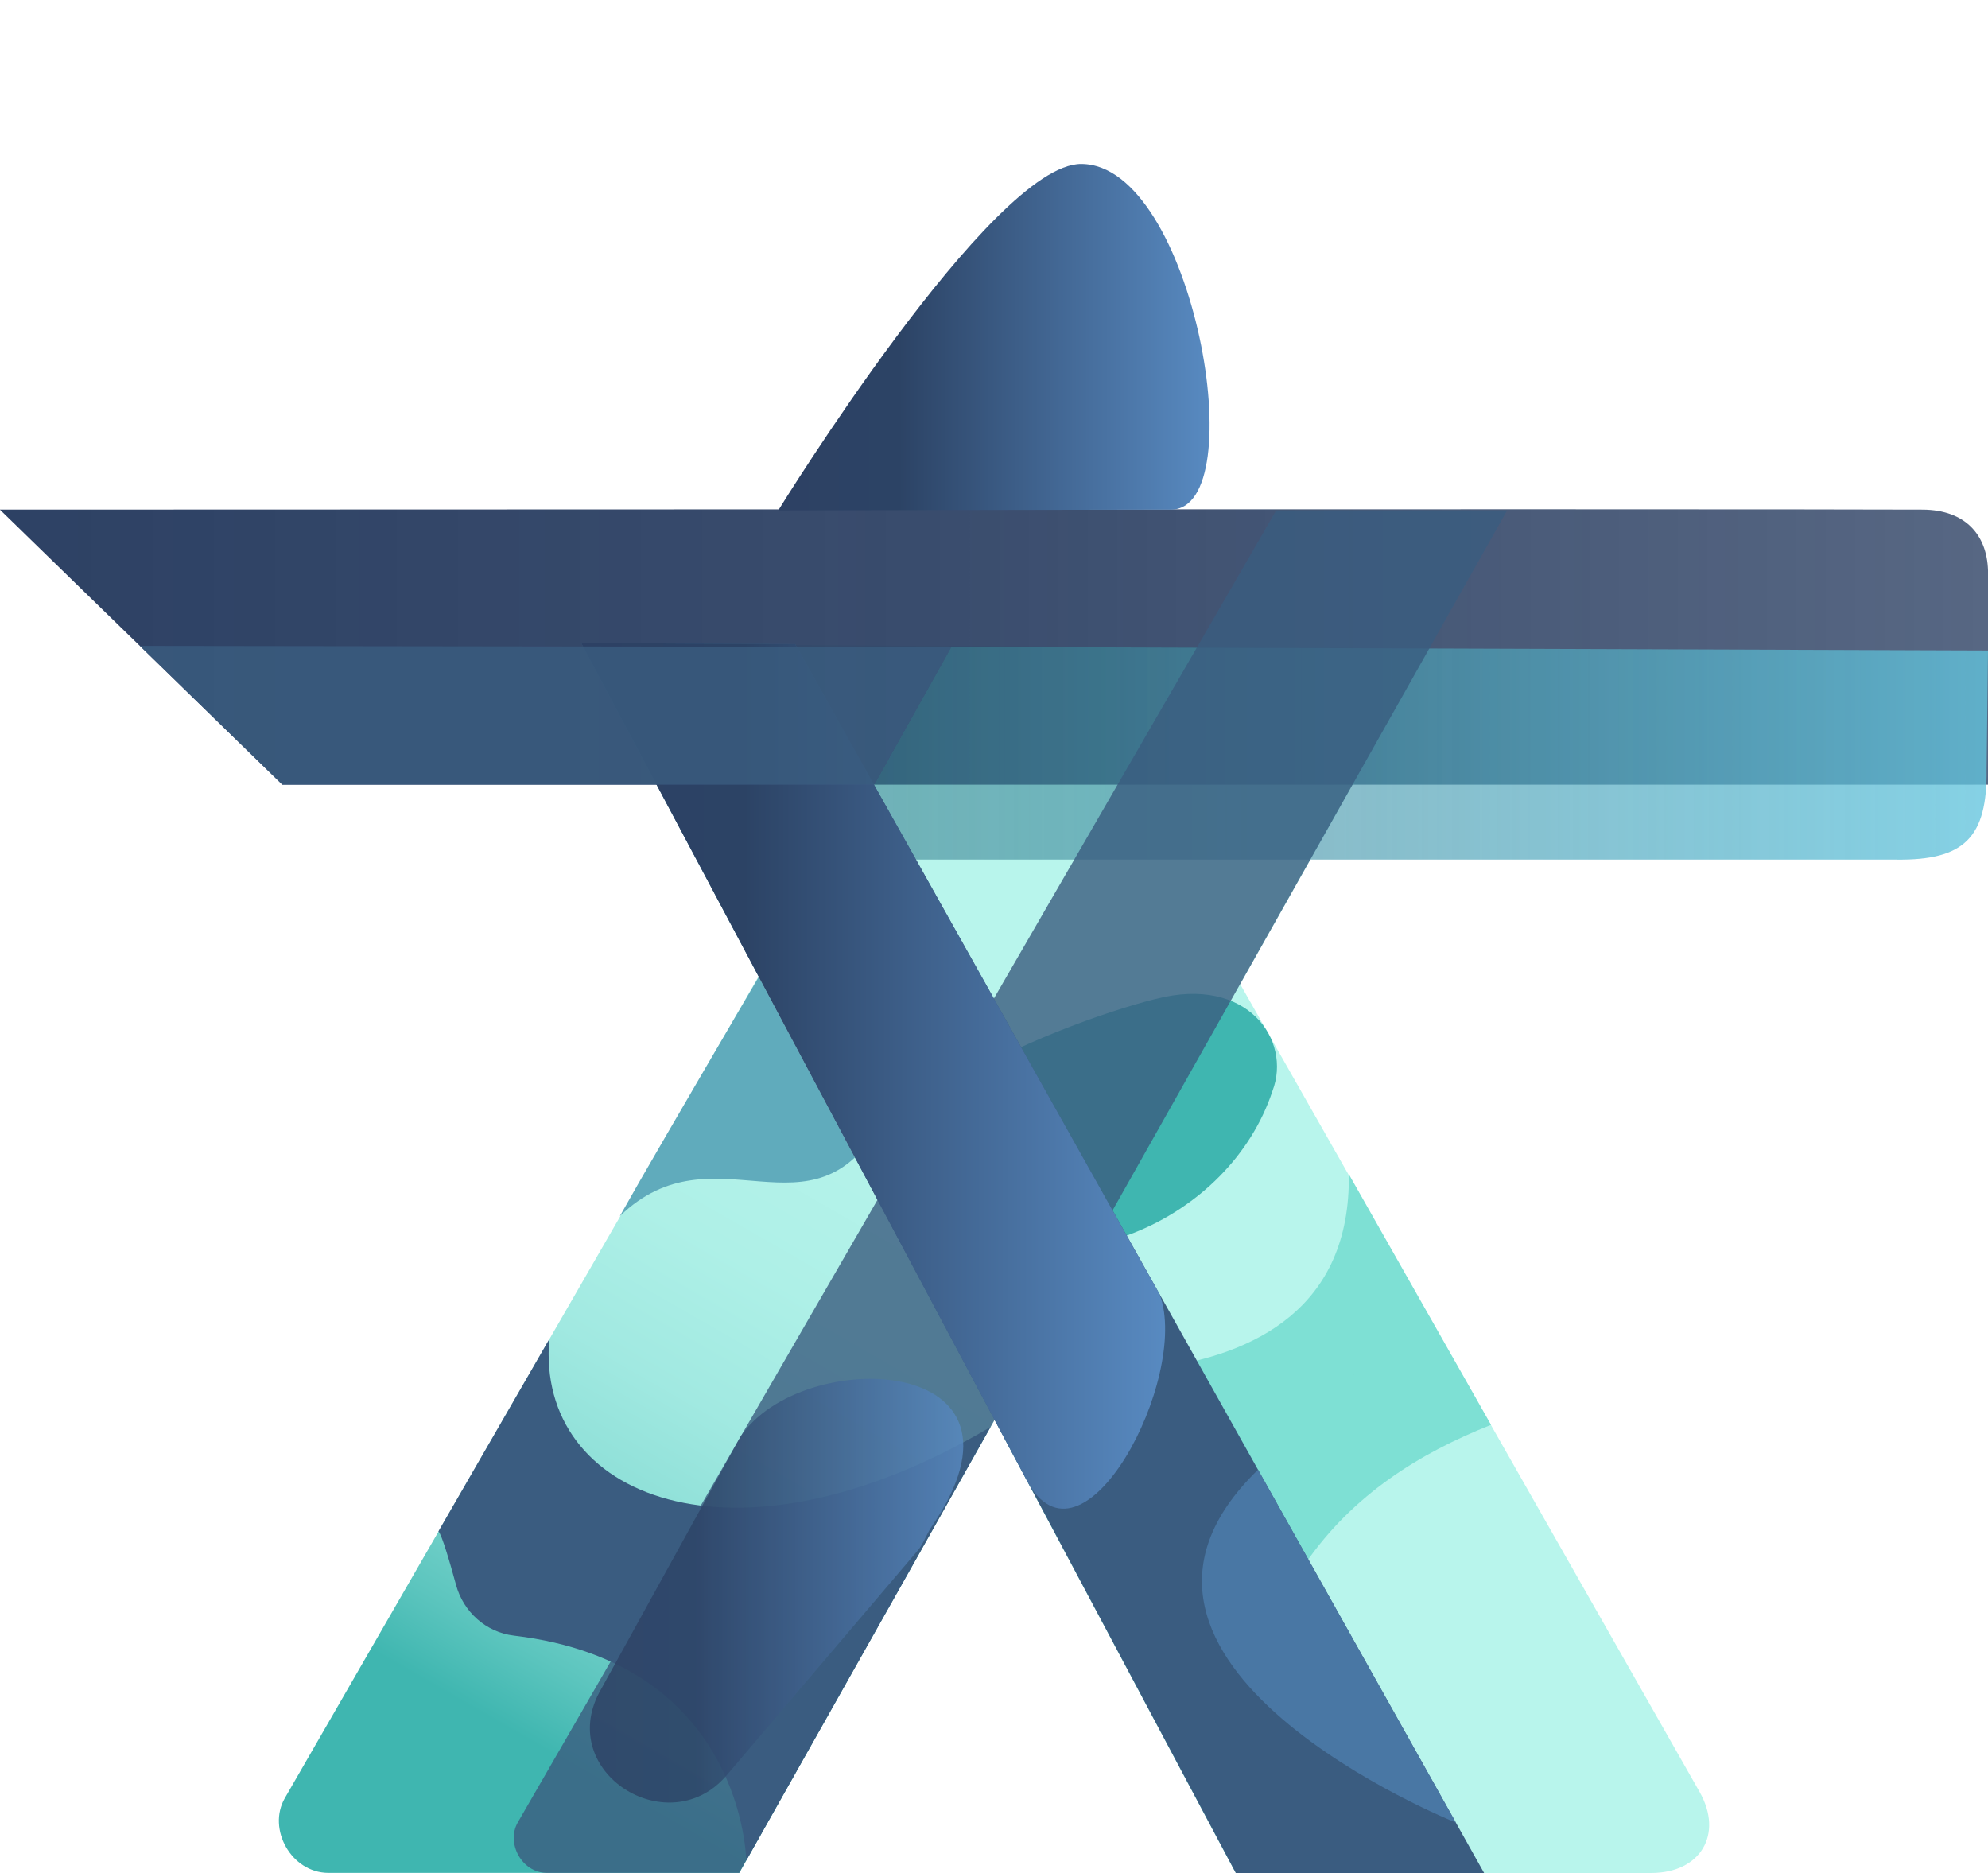
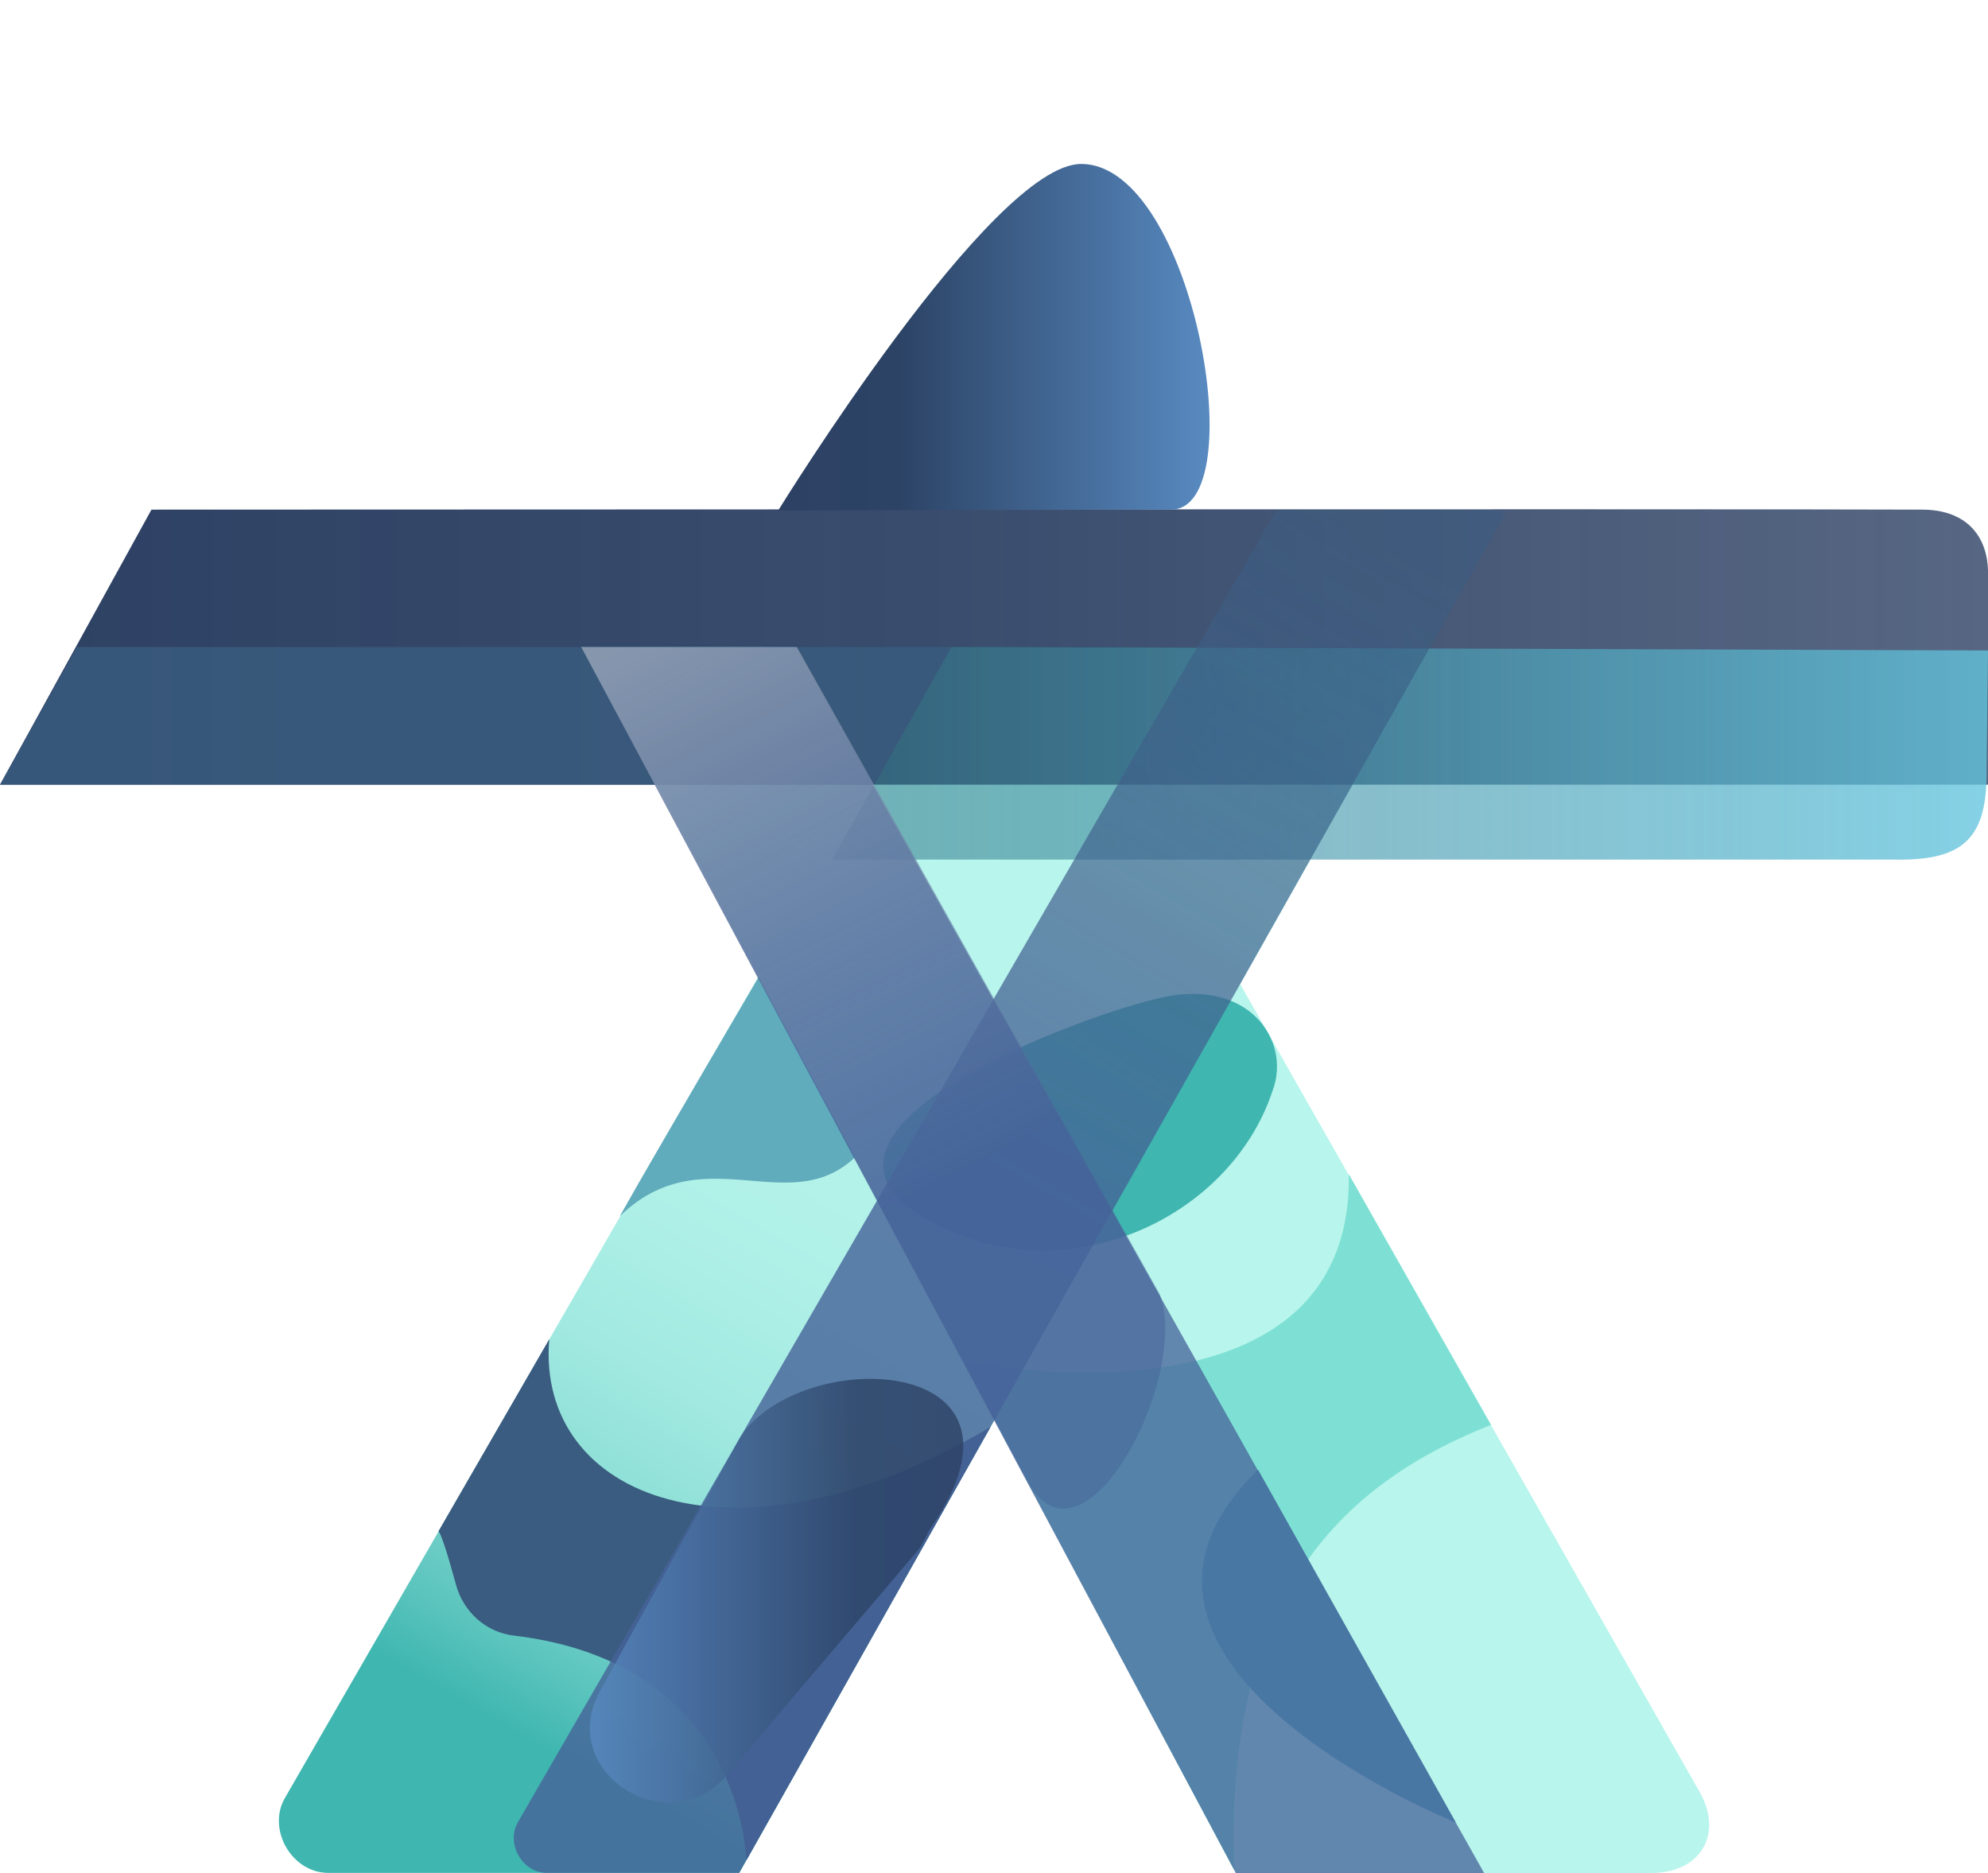
- <svg xmlns="http://www.w3.org/2000/svg" xmlns:xlink="http://www.w3.org/1999/xlink" id="uuid-b275ff0d-8706-409d-ab4f-a75e1a4f3230" width="183.1" height="172.48" viewBox="0 0 183.1 172.48">
+ <svg xmlns="http://www.w3.org/2000/svg" xmlns:xlink="http://www.w3.org/1999/xlink" id="uuid-fffeb195-1711-411a-b374-52204ad82fd6" width="183.1" height="172.48" viewBox="0 0 183.1 172.48">
  <defs>
-     <linearGradient id="uuid-5dca65d4-8b62-43d5-84c1-d3ef669d09a5" x1="51.31" y1="161.8" x2="102.32" y2="73.02" gradientUnits="userSpaceOnUse">
+     <linearGradient id="uuid-6317b9cc-2e5f-41e2-85f1-7443049bc3fc" x1="51.31" y1="161.8" x2="102.32" y2="73.02" gradientUnits="userSpaceOnUse">
      <stop offset="0" stop-color="#3fb6b0" />
      <stop offset=".07" stop-color="#5cc5be" />
      <stop offset=".15" stop-color="#78d3cc" />
      <stop offset=".24" stop-color="#8fe0d8" />
      <stop offset=".34" stop-color="#a1e9e1" />
      <stop offset=".47" stop-color="#aef0e7" />
      <stop offset=".63" stop-color="#b5f3ea" />
      <stop offset="1" stop-color="#b8f5ec" />
    </linearGradient>
-     <linearGradient id="uuid-d857bd6d-858a-407e-829d-1ade79a76b00" x1="-.01" y1="59.58" x2="183.1" y2="59.58" gradientUnits="userSpaceOnUse">
+     <linearGradient id="uuid-ea13e7e7-b134-4ab8-aa9c-2ec35d57d2e0" x1="0" y1="59.58" x2="183.1" y2="59.58" gradientUnits="userSpaceOnUse">
      <stop offset="0" stop-color="#2d4164" />
      <stop offset=".47" stop-color="#2d4164" stop-opacity=".94" />
      <stop offset="1" stop-color="#2d4164" stop-opacity=".8" />
    </linearGradient>
-     <linearGradient id="uuid-fef1c54f-0a54-4790-ab61-d9a9f5d989aa" x1="71.68" y1="31.06" x2="111.41" y2="31.06" gradientUnits="userSpaceOnUse">
+     <linearGradient id="uuid-b04c0104-3d2b-4e91-a646-00a62f882d94" x1="71.68" y1="31.06" x2="111.41" y2="31.06" gradientUnits="userSpaceOnUse">
      <stop offset="0" stop-color="#2d4164" />
      <stop offset=".28" stop-color="#2c4365" />
      <stop offset="1" stop-color="#588ac1" />
    </linearGradient>
-     <linearGradient id="uuid-0f2fb12c-301d-42b6-bb7d-b60d1c02407f" x1="76.66" y1="69.37" x2="183.1" y2="69.37" gradientUnits="userSpaceOnUse">
+     <linearGradient id="uuid-3270c642-e286-4980-b9d4-c5a586959dc8" x1="76.66" y1="69.37" x2="183.1" y2="69.37" gradientUnits="userSpaceOnUse">
      <stop offset="0" stop-color="#34798a" stop-opacity=".7" />
      <stop offset="1" stop-color="#62c4dd" />
    </linearGradient>
-     <linearGradient id="uuid-5d26301b-551c-4fc4-8c5e-e8f9e8246624" x1="54.34" y1="146.48" x2="88.72" y2="146.48" xlink:href="#uuid-fef1c54f-0a54-4790-ab61-d9a9f5d989aa" />
-     <linearGradient id="uuid-3222a31e-6088-492b-9b53-cfaca2805265" x1="53.53" y1="99.07" x2="107.32" y2="99.07" xlink:href="#uuid-fef1c54f-0a54-4790-ab61-d9a9f5d989aa" />
+     <linearGradient id="uuid-b517cc88-1e38-4408-9af5-0022fab7d735" x1="81.4" y1="129.46" x2="127.22" y2="50.28" gradientUnits="userSpaceOnUse">
+       <stop offset=".2" stop-color="#456399" />
+       <stop offset="1" stop-color="#3a5c80" stop-opacity=".7" />
+     </linearGradient>
+     <linearGradient id="uuid-30648514-5669-4d95-96c9-4dab36559efb" x1="88.72" y1="146.48" x2="54.34" y2="146.48" xlink:href="#uuid-b04c0104-3d2b-4e91-a646-00a62f882d94" />
+     <linearGradient id="uuid-ab3522e9-c0cd-4474-8859-9f36cdf98f81" x1="86.16" y1="99.24" x2="47.06" y2="25.85" gradientUnits="userSpaceOnUse">
+       <stop offset=".2" stop-color="#456399" />
+       <stop offset="1" stop-color="#3a5c80" stop-opacity=".7" />
+     </linearGradient>
+     <linearGradient id="uuid-4f227c7d-7a65-4e56-9321-c6145c47210b" x1="89.58" y1="107.94" x2="63.88" y2="57.26" gradientUnits="userSpaceOnUse">
+       <stop offset="0" stop-color="#456399" stop-opacity=".5" />
+       <stop offset="1" stop-color="#97a4b7" stop-opacity=".8" />
+     </linearGradient>
  </defs>
-   <path d="m87.41,59.48l-61.18,106.11c-1.63,2.85.6,6.85,3.98,6.88h37.88l63.56-112.75-44.23-.25Z" style="fill:url(#uuid-5dca65d4-8b62-43d5-84c1-d3ef669d09a5); stroke-width:0px;" />
+   <path d="m87.41,59.48l-61.18,106.11c-1.63,2.85.6,6.85,3.98,6.88h37.88l63.56-112.75-44.23-.25Z" style="fill:url(#uuid-6317b9cc-2e5f-41e2-85f1-7443049bc3fc); stroke-width:0px;" />
  <path d="m40.39,141.03c.29.28,1.01,2.7,1.61,4.91.67,2.49,2.77,4.38,5.33,4.68,21.2,2.5,21.4,20.71,21.4,20.71l22.5-39.92c-23.71,14.02-41.88,6.43-40.64-8.09-2.71,4.71-7.5,12.99-10.21,17.7Z" style="fill:#3a5c80; stroke-width:0px;" />
  <path d="m75.5,80.4s-14.96,25.41-18.41,31.59c8.71-8.42,17.69,2.79,24.11-8.66,8.13-14.5-5.7-22.93-5.7-22.93Z" style="fill:#60abbc; stroke-width:0px;" />
  <path d="m113.82,172.48h38.28c4.52-.01,6.66-3.57,4.43-7.48-6.55-11.51-59.96-105.41-59.96-105.41l-43.04-.37,60.29,113.27Z" style="fill:#b8f5ec; stroke-width:0px;" />
  <path d="m106.47,91.98c-9.24,2.3-34.69,12.42-21.32,20.21,12.57,7.31,28.11.2,32.05-11.73,1.79-4.66-2.29-10.67-10.74-8.47Z" style="fill:#3fb6b0; stroke-width:0px;" />
  <path d="m137.32,131.2l-13.09-23.07c.37,24.63-35.5,17.21-35.5,17.21l24.95,46.87c-1-25.77,10.54-35.8,23.65-41Z" style="fill:#7ee0d4; stroke-width:0px;" />
  <path d="m57.35,132.11s0-.01.01-.02c0,0,0,0,0,0" style="fill:#3a5c80; stroke-width:0px;" />
-   <path d="m183.1,52.52c-.1-3.25-2.07-5.56-6-5.59C164,46.86-.01,46.93-.01,46.93l26.02,25.33h157.09v-19.75Z" style="fill:url(#uuid-d857bd6d-858a-407e-829d-1ade79a76b00); stroke-width:0px;" />
-   <path d="m71.68,47s19.67-31.93,27.9-31.9c10.36,0,15.93,31.9,8.24,31.83l-36.15.07Z" style="fill:url(#uuid-fef1c54f-0a54-4790-ab61-d9a9f5d989aa); stroke-width:0px;" />
-   <path d="m183.1,59.91l-.13,10.94c.07,6.28-2.04,8.39-8.33,8.31h-97.99l10.97-19.59,95.47.33Z" style="fill:url(#uuid-0f2fb12c-301d-42b6-bb7d-b60d1c02407f); opacity:.78; stroke-width:0px;" />
-   <path d="m48.09,132.09s-.01.02-.01.02" style="fill:#3a5c80; stroke-width:0px;" />
-   <path d="m117.54,47s-65.24,112.78-69.85,120.82c-1.1,1.92.38,4.63,2.65,4.65.71,0,17.74,0,17.74,0l70.73-125.47h-21.27Z" style="fill:#3a5c80; opacity:.8; stroke-width:0px;" />
-   <path d="m84.52,142.79c.55-.64.79-1.48,1.27-2.18,10.98-16.02-12.03-16.74-17.61-8.28l-12.79,23.17c-.14.24-.26.48-.38.72-3.39,7.29,6.71,13.38,11.92,7.26l17.59-20.69Z" style="fill:url(#uuid-5d26301b-551c-4fc4-8c5e-e8f9e8246624); opacity:.8; stroke-width:0px;" />
+   <path d="m183.1,52.52c-.1-3.25-2.07-5.56-6-5.59-13.09-.07-163.15,0-163.15,0L0,72.26h183.1v-19.75Z" style="fill:url(#uuid-ea13e7e7-b134-4ab8-aa9c-2ec35d57d2e0); stroke-width:0px;" />
+   <path d="m71.68,47s19.67-31.93,27.9-31.9c10.36,0,15.93,31.9,8.24,31.83l-36.15.07Z" style="fill:url(#uuid-b04c0104-3d2b-4e91-a646-00a62f882d94); stroke-width:0px;" />
+   <path d="m183.1,59.91l-.13,10.94c.07,6.28-2.04,8.39-8.33,8.31h-97.99l10.97-19.59,95.47.33Z" style="fill:url(#uuid-3270c642-e286-4980-b9d4-c5a586959dc8); opacity:.78; stroke-width:0px;" />
+   <polygon points="7.1 59.58 0 72.26 80.52 72.26 87.63 59.58 7.1 59.58" style="fill:#3a5c80; opacity:.8; stroke-width:0px;" />
+   <path d="m117.54,47s-65.24,112.78-69.85,120.82c-1.1,1.92.38,4.63,2.65,4.65.71,0,17.74,0,17.74,0l70.73-125.47h-21.27Z" style="fill:url(#uuid-b517cc88-1e38-4408-9af5-0022fab7d735); opacity:.8; stroke-width:0px;" />
+   <path d="m84.52,142.79c.55-.64.79-1.48,1.27-2.18,10.98-16.02-12.03-16.74-17.61-8.28l-12.79,23.17c-.14.24-.26.48-.38.72-3.39,7.29,6.71,13.38,11.92,7.26l17.59-20.69Z" style="fill:url(#uuid-30648514-5669-4d95-96c9-4dab36559efb); opacity:.8; stroke-width:0px;" />
  <path d="m124.71,126.57s0-.01-.01-.02c0,0,0,0,0,0,0,0,0,.02,0,.02Z" style="fill:#2e4365; stroke-width:0px;" />
-   <polygon points="136.69 172.48 113.82 172.48 53.53 59.21 73.24 59.32 136.69 172.48" style="fill:#3a5c80; stroke-width:0px;" />
-   <path d="m73.24,59.32l33.58,59.9c2.82,7.65-7.17,26.67-12.28,17.06L53.53,59.21l19.71.11Z" style="fill:url(#uuid-3222a31e-6088-492b-9b53-cfaca2805265); stroke-width:0px;" />
+   <polygon points="136.69 172.48 113.82 172.48 53.53 59.58 73.24 59.58 136.69 172.48" style="fill:url(#uuid-ab3522e9-c0cd-4474-8859-9f36cdf98f81); opacity:.75; stroke-width:0px;" />
+   <path d="m73.39,59.58l33.44,59.63c2.82,7.65-7.17,26.67-12.28,17.06L53.53,59.58h19.86Z" style="fill:url(#uuid-4f227c7d-7a65-4e56-9321-c6145c47210b); stroke-width:0px;" />
  <path d="m115.87,135.34l18.22,32.5s-36.61-14.66-18.22-32.5Z" style="fill:#4977a4; stroke-width:0px;" />
-   <polygon points="12.89 59.48 26 72.26 80.52 72.26 87.63 59.58 12.89 59.48" style="fill:#3a5c80; opacity:.8; stroke-width:0px;" />
</svg>
